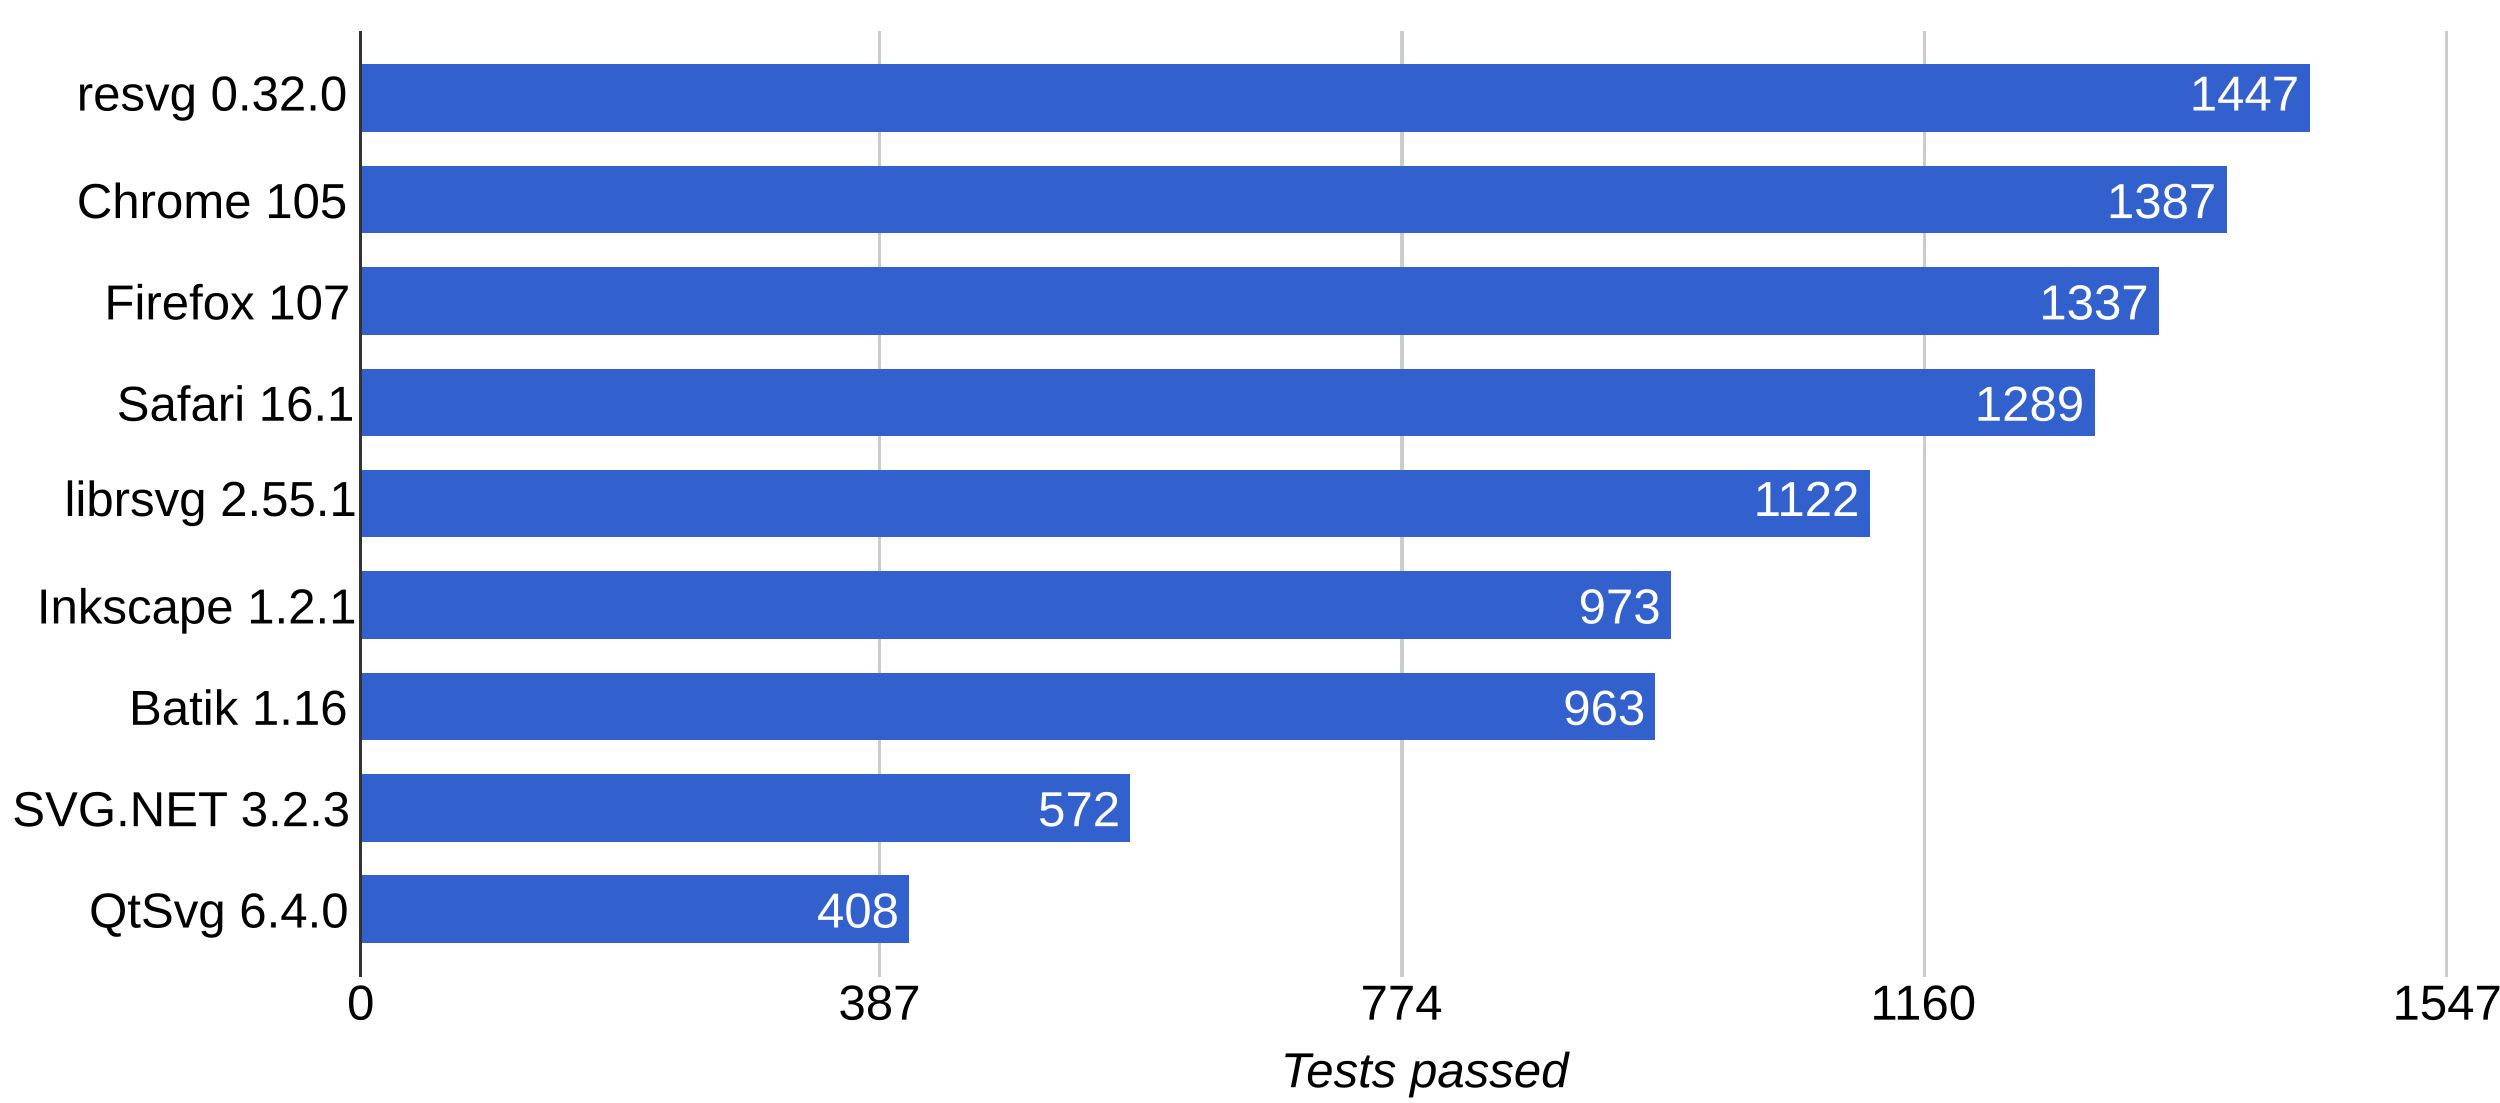
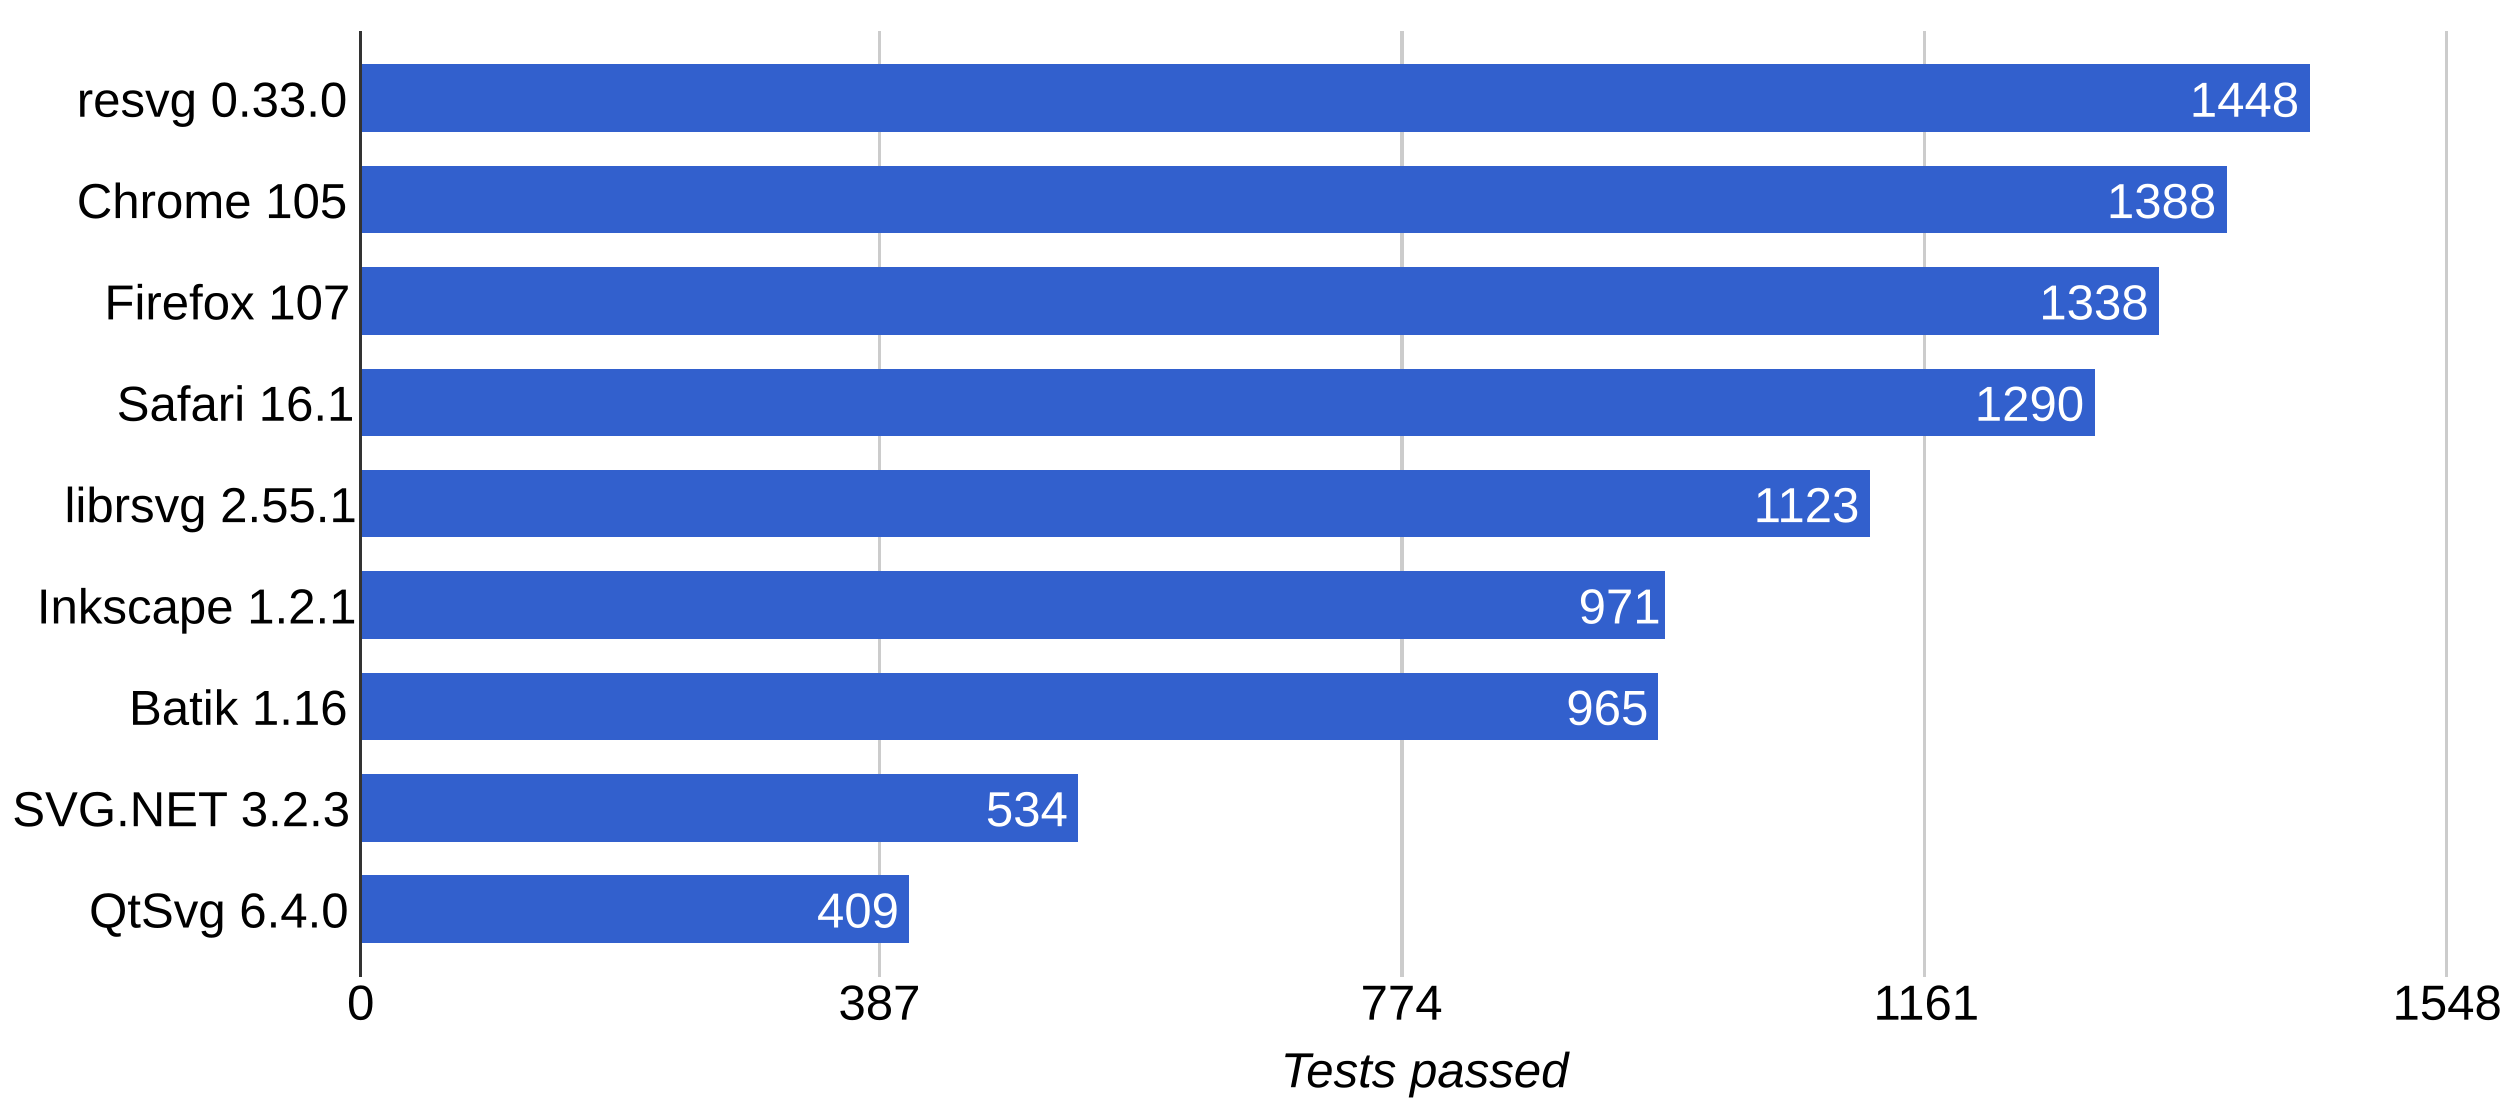
<svg xmlns="http://www.w3.org/2000/svg" height="359" shape-rendering="crispEdges" width="814">
  <rect width="814" height="359" fill="white" />
-   <text font-family="Arial" font-size="16" x="25" y="36">resvg 0.32.0</text>
+   <text font-family="Arial" font-size="16" x="25" y="38">resvg 0.33.0</text>
  <text font-family="Arial" font-size="16" x="25" y="71">Chrome 105</text>
  <text font-family="Arial" font-size="16" x="34" y="104">Firefox 107</text>
  <text font-family="Arial" font-size="16" x="38" y="137">Safari 16.1</text>
-   <text font-family="Arial" font-size="16" x="21" y="168">librsvg 2.55.1</text>
+   <text font-family="Arial" font-size="16" x="21" y="170">librsvg 2.55.1</text>
  <text font-family="Arial" font-size="16" x="12" y="203">Inkscape 1.2.1</text>
  <text font-family="Arial" font-size="16" x="42" y="236">Batik 1.16</text>
  <text font-family="Arial" font-size="16" x="4" y="269">SVG.NET 3.2.3</text>
  <text font-family="Arial" font-size="16" x="29" y="302">QtSvg 6.4.0</text>
  <rect fill="#ccc" height="308" width="1" x="117" y="10" />
  <text fill="#000" font-family="Arial" font-size="16" x="113" y="332">0</text>
  <rect fill="#ccc" height="308" width="1" x="286" y="10" />
  <text fill="#000" font-family="Arial" font-size="16" x="273" y="332">387</text>
  <rect fill="#ccc" height="308" width="1" x="456" y="10" />
  <text fill="#000" font-family="Arial" font-size="16" x="443" y="332">774</text>
  <rect fill="#ccc" height="308" width="1" x="626" y="10" />
-   <text fill="#000" font-family="Arial" font-size="16" x="609" y="332">1160</text>
+   <text fill="#000" font-family="Arial" font-size="16" x="610" y="332">1161</text>
  <rect fill="#ccc" height="308" width="1" x="796" y="10" />
-   <text fill="#000" font-family="Arial" font-size="16" x="779" y="332">1547</text>
+   <text fill="#000" font-family="Arial" font-size="16" x="779" y="332">1548</text>
  <rect fill="#3260cd" height="22" width="635" x="117" y="21" />
-   <text fill="#fff" font-family="Arial" font-size="16" x="713" y="36">1447</text>
+   <text fill="#fff" font-family="Arial" font-size="16" x="713" y="38">1448</text>
  <rect fill="#3260cd" height="22" width="608" x="117" y="54" />
-   <text fill="#fff" font-family="Arial" font-size="16" x="686" y="71">1387</text>
+   <text fill="#fff" font-family="Arial" font-size="16" x="686" y="71">1388</text>
  <rect fill="#3260cd" height="22" width="586" x="117" y="87" />
-   <text fill="#fff" font-family="Arial" font-size="16" x="664" y="104">1337</text>
+   <text fill="#fff" font-family="Arial" font-size="16" x="664" y="104">1338</text>
  <rect fill="#3260cd" height="22" width="565" x="117" y="120" />
-   <text fill="#fff" font-family="Arial" font-size="16" x="643" y="137">1289</text>
+   <text fill="#fff" font-family="Arial" font-size="16" x="643" y="137">1290</text>
  <rect fill="#3260cd" height="22" width="492" x="117" y="153" />
-   <text fill="#fff" font-family="Arial" font-size="16" x="571" y="168">1122</text>
-   <rect fill="#3260cd" height="22" width="427" x="117" y="186" />
-   <text fill="#fff" font-family="Arial" font-size="16" x="514" y="203">973</text>
-   <rect fill="#3260cd" height="22" width="422" x="117" y="219" />
-   <text fill="#fff" font-family="Arial" font-size="16" x="509" y="236">963</text>
-   <rect fill="#3260cd" height="22" width="251" x="117" y="252" />
-   <text fill="#fff" font-family="Arial" font-size="16" x="338" y="269">572</text>
+   <text fill="#fff" font-family="Arial" font-size="16" x="571" y="170">1123</text>
+   <rect fill="#3260cd" height="22" width="425" x="117" y="186" />
+   <text fill="#fff" font-family="Arial" font-size="16" x="514" y="203">971</text>
+   <rect fill="#3260cd" height="22" width="423" x="117" y="219" />
+   <text fill="#fff" font-family="Arial" font-size="16" x="510" y="236">965</text>
+   <rect fill="#3260cd" height="22" width="234" x="117" y="252" />
+   <text fill="#fff" font-family="Arial" font-size="16" x="321" y="269">534</text>
  <rect fill="#3260cd" height="22" width="179" x="117" y="285" />
-   <text fill="#fff" font-family="Arial" font-size="16" x="266" y="302">408</text>
+   <text fill="#fff" font-family="Arial" font-size="16" x="266" y="302">409</text>
  <rect fill="#333" height="308" width="1" x="117" y="10" />
  <text font-family="Arial" font-size="16" font-style="italic" x="417" y="354">Tests passed</text>
</svg>
